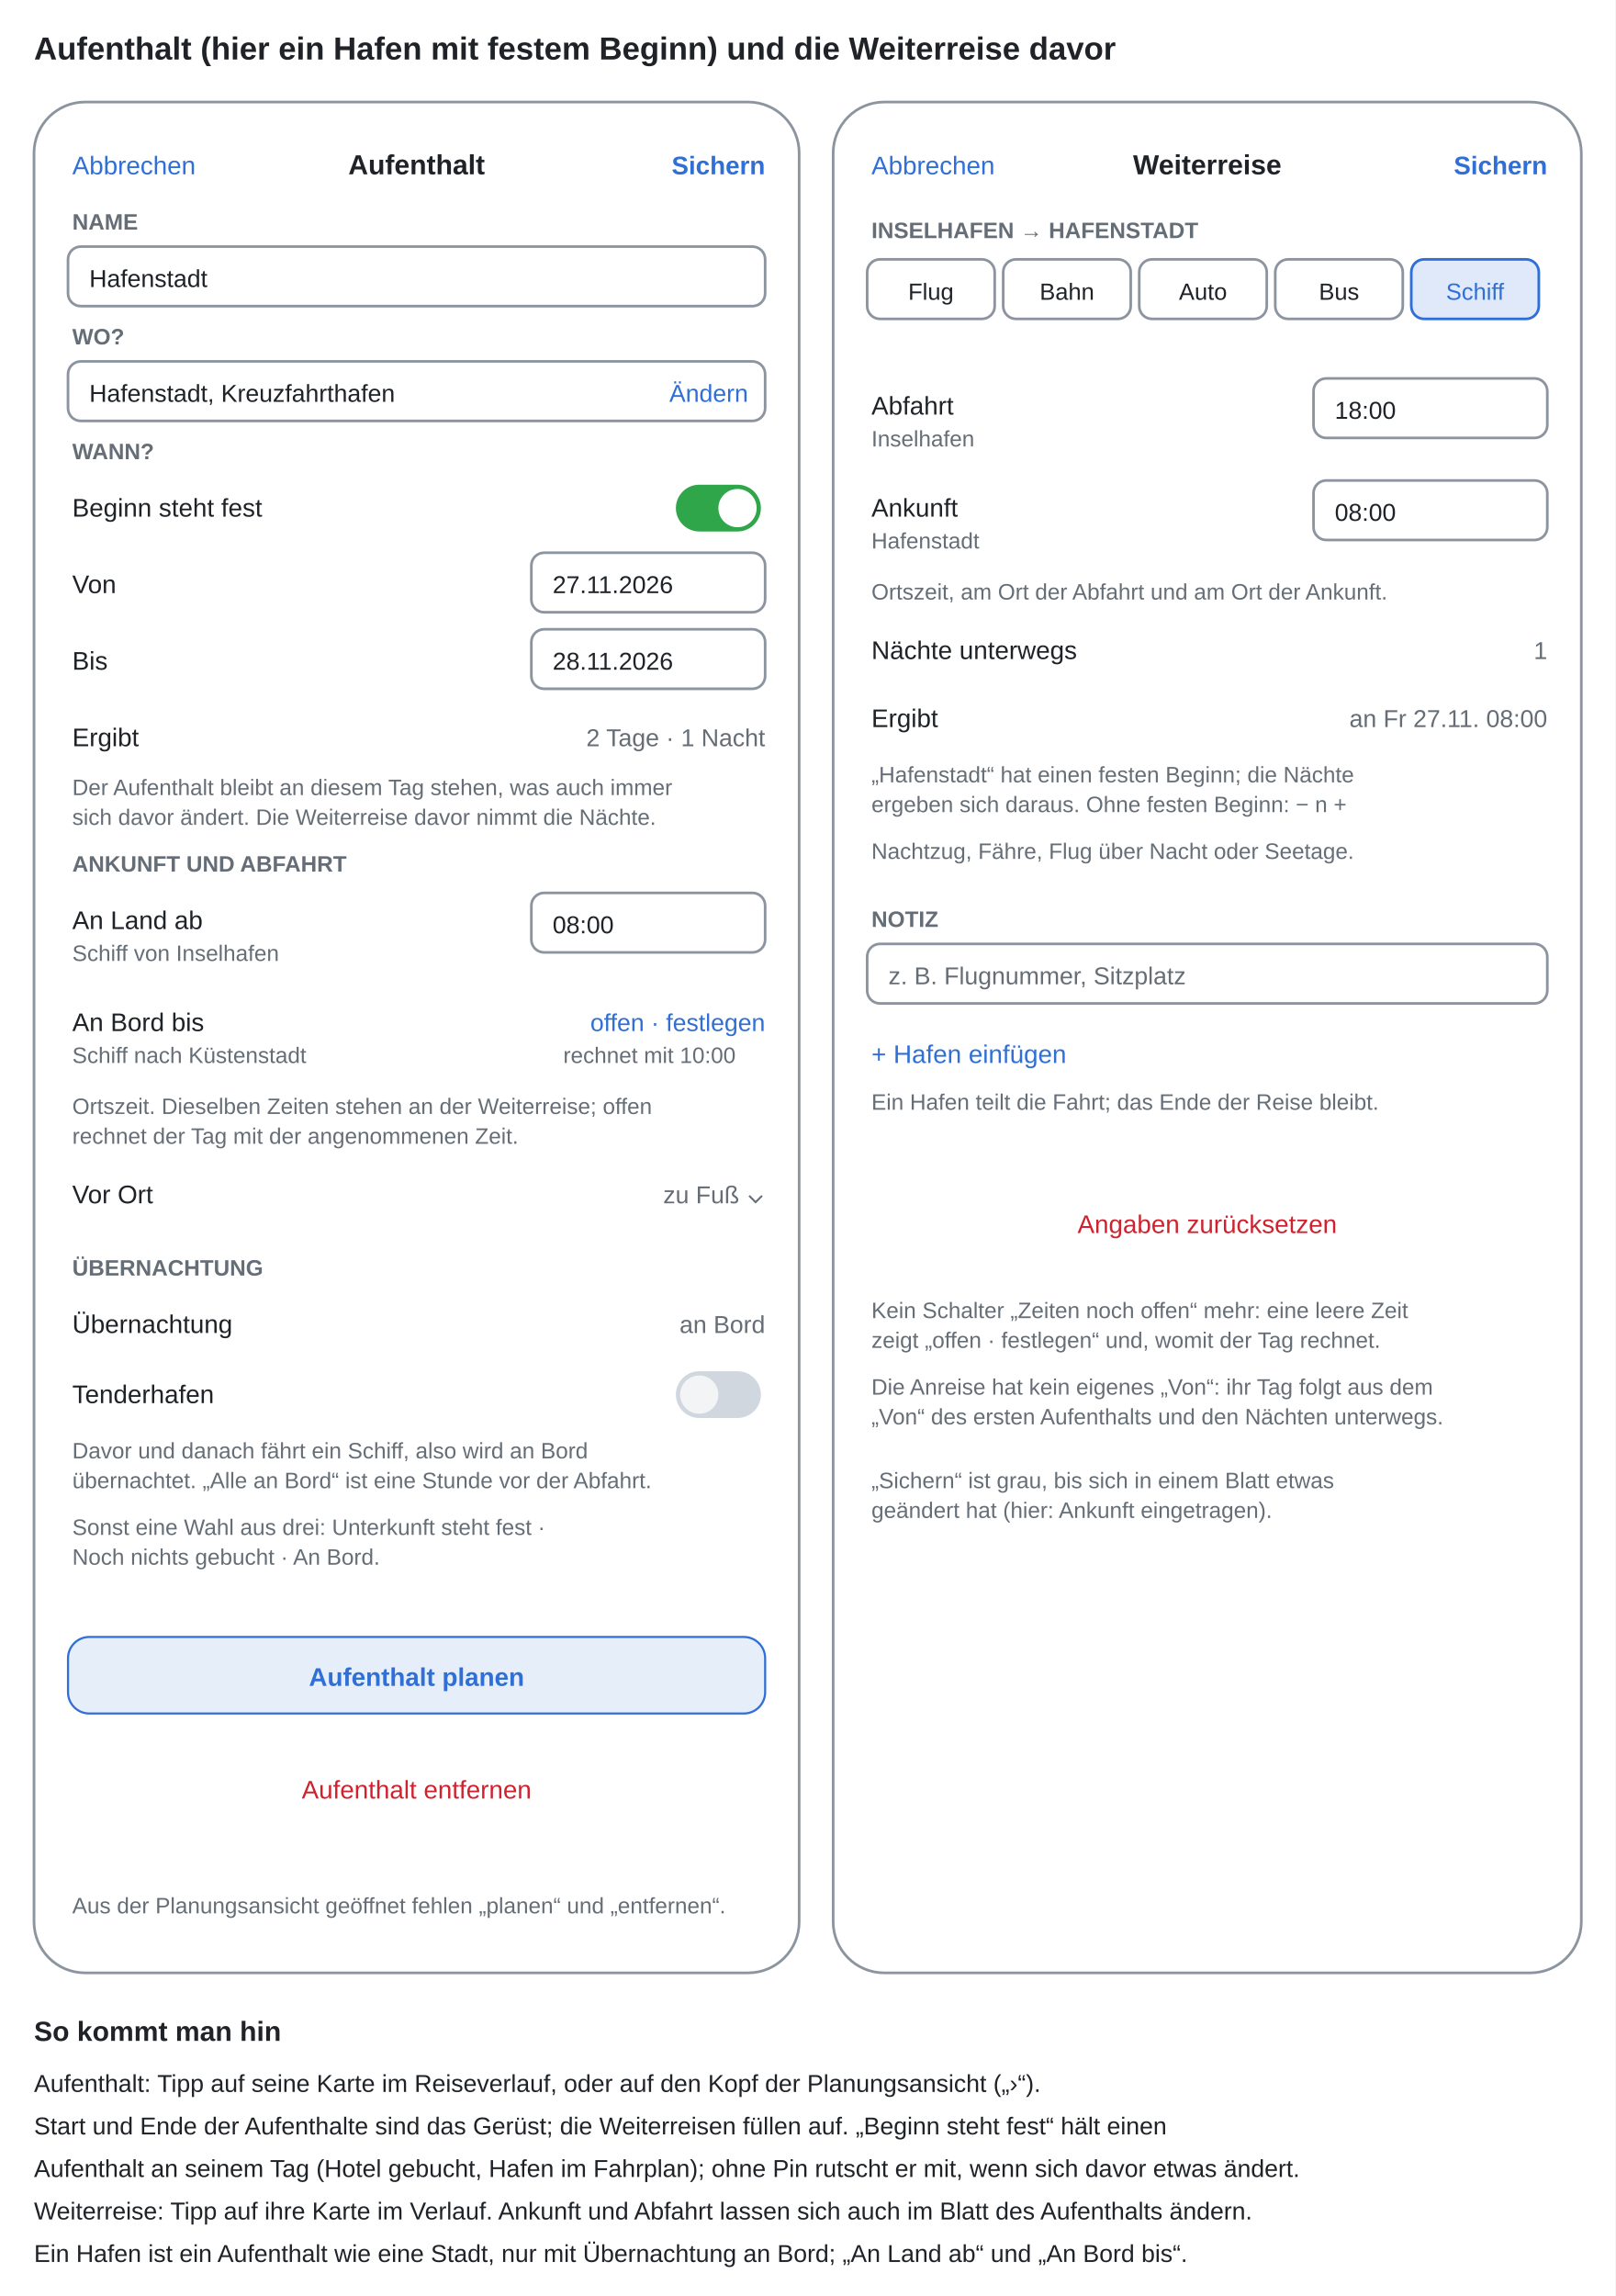
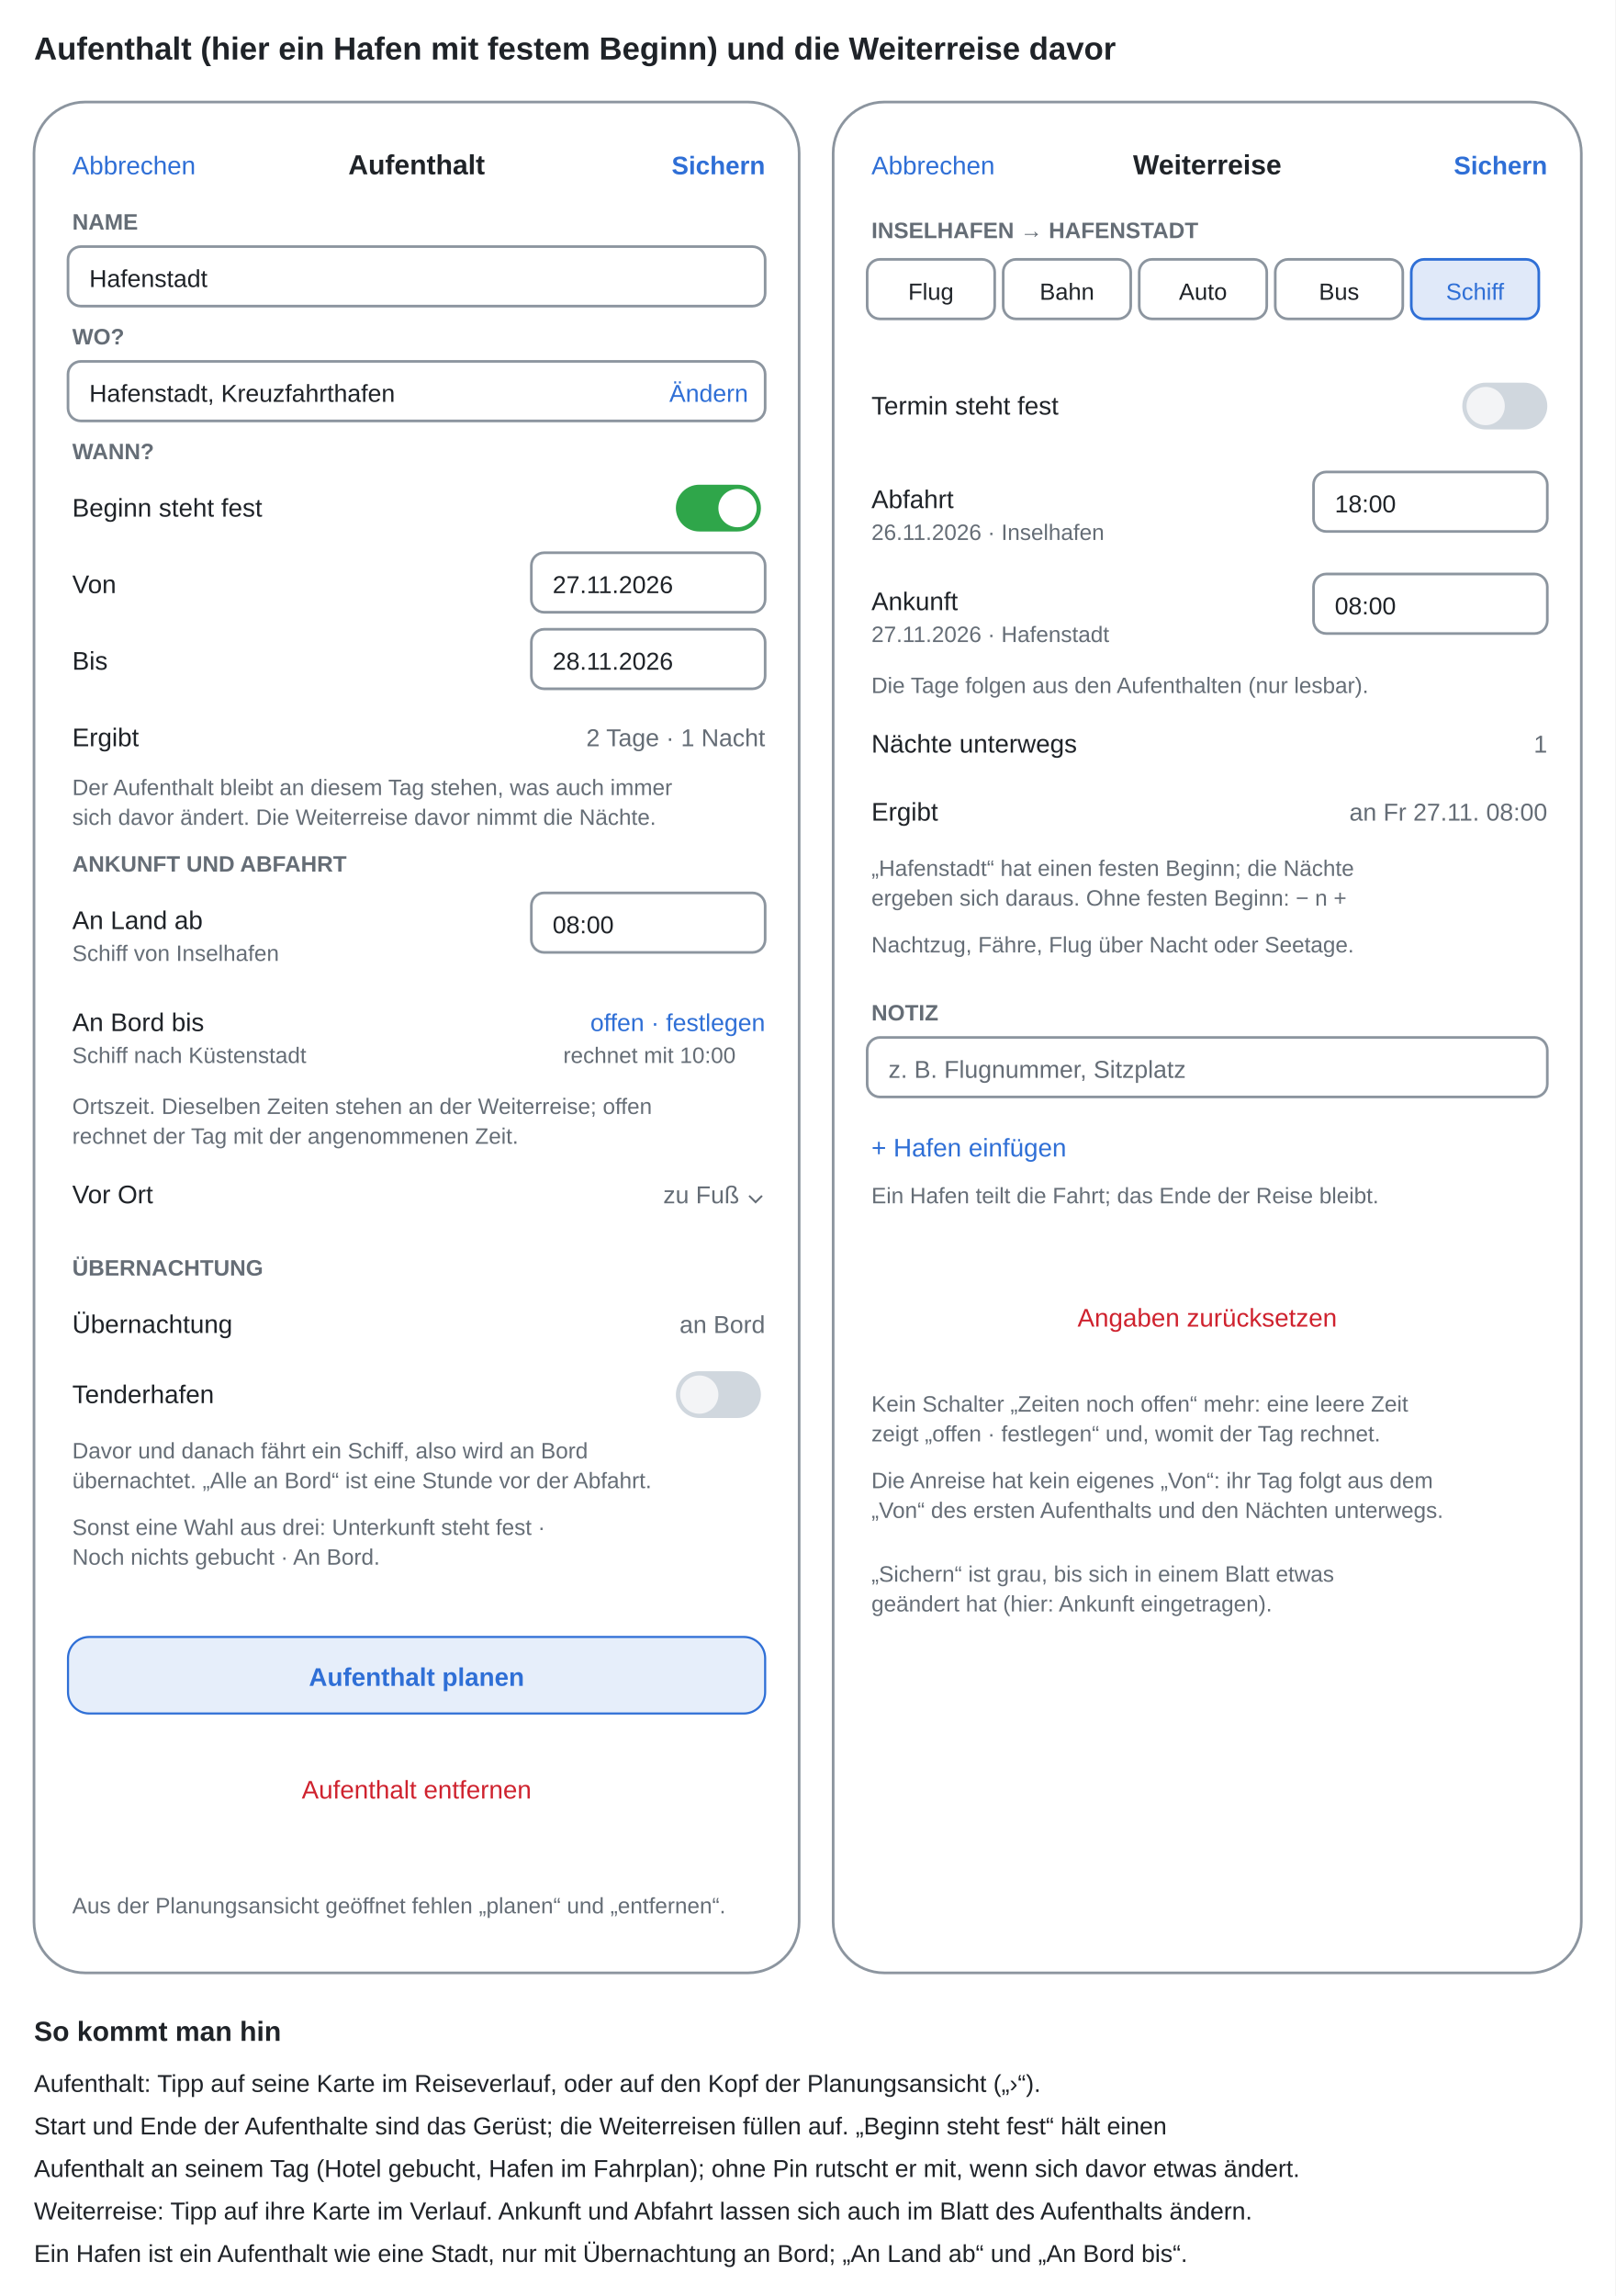
<svg xmlns="http://www.w3.org/2000/svg" width="760" height="1080" font-family="-apple-system, 'Helvetica Neue', Arial, sans-serif" viewBox="0 0 760 1080" role="img" aria-label="Das Blatt eines Aufenthalts trägt Von und Bis mit festem Beginn; das Blatt einer Weiterreise füllt die Zeit dazwischen" font-size="13">
  <rect width="100%" height="100%" fill="#ffffff" />
  <rect x="16" y="48" width="360" height="880" rx="24" fill="none" stroke="#8c959f" stroke-width="1.25" />
  <text x="34" y="82" font-size="12" fill="#2f6fd6">Abbrechen</text>
  <text x="196.0" y="82" font-size="13" font-weight="600" text-anchor="middle" fill="#1f2328">Aufenthalt</text>
  <text x="360" y="82" font-size="12" font-weight="600" text-anchor="end" fill="#2f6fd6">Sichern</text>
  <text x="34" y="108" font-size="10.5" font-weight="600" fill="#656d76">NAME</text>
  <rect x="32" y="116" width="328" height="28" rx="6" fill="none" stroke="#8c959f" stroke-width="1.25" />
  <text x="42" y="135" font-size="11.5" fill="#1f2328">Hafenstadt</text>
  <text x="34" y="162" font-size="10.5" font-weight="600" fill="#656d76">WO?</text>
  <rect x="32" y="170" width="328" height="28" rx="6" fill="none" stroke="#8c959f" stroke-width="1.25" />
  <text x="42" y="189" font-size="11.5" fill="#1f2328">Hafenstadt, Kreuzfahrthafen</text>
  <text x="352" y="189" font-size="11.5" text-anchor="end" fill="#2f6fd6">Ändern</text>
  <text x="34" y="216" font-size="10.5" font-weight="600" fill="#656d76">WANN?</text>
  <text x="34" y="243" font-size="12" fill="#1f2328">Beginn steht fest</text>
  <rect x="318" y="228" width="40" height="22" rx="11" fill="#2fa64a" />
  <circle cx="347" cy="239" r="9" fill="#ffffff" />
  <text x="34" y="279" font-size="12" fill="#1f2328">Von</text>
  <rect x="250" y="260" width="110" height="28" rx="6" fill="none" stroke="#8c959f" stroke-width="1.25" />
  <text x="260" y="279" font-size="11.5" fill="#1f2328">27.11.2026</text>
  <text x="34" y="315" font-size="12" fill="#1f2328">Bis</text>
  <rect x="250" y="296" width="110" height="28" rx="6" fill="none" stroke="#8c959f" stroke-width="1.25" />
  <text x="260" y="315" font-size="11.5" fill="#1f2328">28.11.2026</text>
  <text x="34" y="351" font-size="12" fill="#1f2328">Ergibt</text>
  <text x="360" y="351" font-size="11.5" text-anchor="end" fill="#656d76">2 Tage · 1 Nacht</text>
  <text x="34" y="374" font-size="10.5" fill="#656d76">Der Aufenthalt bleibt an diesem Tag stehen, was auch immer</text>
  <text x="34" y="388" font-size="10.5" fill="#656d76">sich davor ändert. Die Weiterreise davor nimmt die Nächte.</text>
  <text x="34" y="410" font-size="10.5" font-weight="600" fill="#656d76">ANKUNFT UND ABFAHRT</text>
  <text x="34" y="437" font-size="12" fill="#1f2328">An Land ab</text>
  <text x="34" y="452" font-size="10.5" fill="#656d76">Schiff von Inselhafen</text>
  <rect x="250" y="420" width="110" height="28" rx="6" fill="none" stroke="#8c959f" stroke-width="1.25" />
  <text x="260" y="439" font-size="11.5" fill="#1f2328">08:00</text>
  <text x="34" y="485" font-size="12" fill="#1f2328">An Bord bis</text>
  <text x="34" y="500" font-size="10.5" fill="#656d76">Schiff nach Küstenstadt</text>
  <text x="360" y="485" font-size="11.5" text-anchor="end" fill="#2f6fd6">offen · festlegen</text>
  <text x="265" y="500" font-size="10.5" fill="#656d76">rechnet mit 10:00</text>
  <text x="34" y="524" font-size="10.5" fill="#656d76">Ortszeit. Dieselben Zeiten stehen an der Weiterreise; offen</text>
  <text x="34" y="538" font-size="10.5" fill="#656d76">rechnet der Tag mit der angenommenen Zeit.</text>
  <text x="34" y="566" font-size="12" fill="#1f2328">Vor Ort</text>
  <text x="360" y="566" font-size="11.5" text-anchor="end" fill="#656d76">zu Fuß  ⌄</text>
  <text x="34" y="600" font-size="10.5" font-weight="600" fill="#656d76">ÜBERNACHTUNG</text>
  <text x="34" y="627" font-size="12" fill="#1f2328">Übernachtung</text>
  <text x="360" y="627" font-size="11.5" text-anchor="end" fill="#656d76">an Bord</text>
  <text x="34" y="660" font-size="12" fill="#1f2328">Tenderhafen</text>
  <rect x="318" y="645" width="40" height="22" rx="11" fill="#d0d7de" />
  <circle cx="329" cy="656" r="9" fill="#f3f4f6" />
  <text x="34" y="686" font-size="10.5" fill="#656d76">Davor und danach fährt ein Schiff, also wird an Bord</text>
  <text x="34" y="700" font-size="10.5" fill="#656d76">übernachtet. „Alle an Bord“ ist eine Stunde vor der Abfahrt.</text>
  <text x="34" y="722" font-size="10.5" fill="#656d76">Sonst eine Wahl aus drei: Unterkunft steht fest ·</text>
  <text x="34" y="736" font-size="10.5" fill="#656d76">Noch nichts gebucht · An Bord.</text>
  <rect x="32" y="770" width="328" height="36" rx="10" fill="#2f6fd6" fill-opacity="0.12" stroke="#2f6fd6" />
  <text x="196.0" y="793" font-size="12" font-weight="600" text-anchor="middle" fill="#2f6fd6">Aufenthalt planen</text>
  <text x="196.0" y="846" font-size="12" text-anchor="middle" fill="#cf222e">Aufenthalt entfernen</text>
  <text x="34" y="900" font-size="10.5" fill="#656d76">Aus der Planungsansicht geöffnet fehlen „planen“ und „entfernen“.</text>
  <rect x="392" y="48" width="352" height="880" rx="24" fill="none" stroke="#8c959f" stroke-width="1.25" />
  <text x="410" y="82" font-size="12" fill="#2f6fd6">Abbrechen</text>
  <text x="568.0" y="82" font-size="13" font-weight="600" text-anchor="middle" fill="#1f2328">Weiterreise</text>
  <text x="728" y="82" font-size="12" font-weight="600" text-anchor="end" fill="#2f6fd6">Sichern</text>
  <text x="410" y="112" font-size="10.5" font-weight="600" fill="#656d76">INSELHAFEN → HAFENSTADT</text>
  <rect x="408" y="122" width="60" height="28" rx="6" fill="none" stroke="#8c959f" stroke-width="1.25" />
  <text x="438" y="141" font-size="11" text-anchor="middle" fill="#1f2328">Flug</text>
  <rect x="472" y="122" width="60" height="28" rx="6" fill="none" stroke="#8c959f" stroke-width="1.25" />
  <text x="502" y="141" font-size="11" text-anchor="middle" fill="#1f2328">Bahn</text>
  <rect x="536" y="122" width="60" height="28" rx="6" fill="none" stroke="#8c959f" stroke-width="1.25" />
  <text x="566" y="141" font-size="11" text-anchor="middle" fill="#1f2328">Auto</text>
  <rect x="600" y="122" width="60" height="28" rx="6" fill="none" stroke="#8c959f" stroke-width="1.25" />
  <text x="630" y="141" font-size="11" text-anchor="middle" fill="#1f2328">Bus</text>
  <rect x="664" y="122" width="60" height="28" rx="6" fill="#2f6fd6" fill-opacity="0.15" stroke="#2f6fd6" stroke-width="1.25" />
  <text x="694" y="141" font-size="11" text-anchor="middle" fill="#2f6fd6">Schiff</text>
-   <text x="410" y="195" font-size="12" fill="#1f2328">Abfahrt</text>
-   <text x="410" y="210" font-size="10.5" fill="#656d76">Inselhafen</text>
-   <rect x="618" y="178" width="110" height="28" rx="6" fill="none" stroke="#8c959f" stroke-width="1.25" />
-   <text x="628" y="197" font-size="11.5" fill="#1f2328">18:00</text>
-   <text x="410" y="243" font-size="12" fill="#1f2328">Ankunft</text>
-   <text x="410" y="258" font-size="10.5" fill="#656d76">Hafenstadt</text>
-   <rect x="618" y="226" width="110" height="28" rx="6" fill="none" stroke="#8c959f" stroke-width="1.25" />
-   <text x="628" y="245" font-size="11.5" fill="#1f2328">08:00</text>
-   <text x="410" y="282" font-size="10.5" fill="#656d76">Ortszeit, am Ort der Abfahrt und am Ort der Ankunft.</text>
-   <text x="410" y="310" font-size="12" fill="#1f2328">Nächte unterwegs</text>
-   <text x="728" y="310" font-size="11.5" text-anchor="end" fill="#656d76">1</text>
-   <text x="410" y="342" font-size="12" fill="#1f2328">Ergibt</text>
-   <text x="728" y="342" font-size="11.5" text-anchor="end" fill="#656d76">an Fr 27.11. 08:00</text>
-   <text x="410" y="368" font-size="10.5" fill="#656d76">„Hafenstadt“ hat einen festen Beginn; die Nächte</text>
-   <text x="410" y="382" font-size="10.5" fill="#656d76">ergeben sich daraus. Ohne festen Beginn: −  n  +</text>
-   <text x="410" y="404" font-size="10.5" fill="#656d76">Nachtzug, Fähre, Flug über Nacht oder Seetage.</text>
-   <text x="410" y="436" font-size="10.5" font-weight="600" fill="#656d76">NOTIZ</text>
-   <rect x="408" y="444" width="320" height="28" rx="6" fill="none" stroke="#8c959f" stroke-width="1.25" />
-   <text x="418" y="463" font-size="11.5" fill="#656d76">z. B. Flugnummer, Sitzplatz</text>
-   <text x="410" y="500" font-size="12" fill="#2f6fd6">+ Hafen einfügen</text>
-   <text x="410" y="522" font-size="10.5" fill="#656d76">Ein Hafen teilt die Fahrt; das Ende der Reise bleibt.</text>
-   <text x="568.0" y="580" font-size="12" text-anchor="middle" fill="#cf222e">Angaben zurücksetzen</text>
-   <text x="410" y="620" font-size="10.5" fill="#656d76">Kein Schalter „Zeiten noch offen“ mehr: eine leere Zeit</text>
-   <text x="410" y="634" font-size="10.5" fill="#656d76">zeigt „offen · festlegen“ und, womit der Tag rechnet.</text>
-   <text x="410" y="656" font-size="10.5" fill="#656d76">Die Anreise hat kein eigenes „Von“: ihr Tag folgt aus dem</text>
-   <text x="410" y="670" font-size="10.5" fill="#656d76">„Von“ des ersten Aufenthalts und den Nächten unterwegs.</text>
-   <text x="410" y="700" font-size="10.5" fill="#656d76">„Sichern“ ist grau, bis sich in einem Blatt etwas</text>
-   <text x="410" y="714" font-size="10.5" fill="#656d76">geändert hat (hier: Ankunft eingetragen).</text>
+   <text x="410" y="195" font-size="12" fill="#1f2328">Termin steht fest</text>
+   <rect x="688" y="180" width="40" height="22" rx="11" fill="#d0d7de" />
+   <circle cx="699" cy="191" r="9" fill="#f3f4f6" />
+   <text x="410" y="239" font-size="12" fill="#1f2328">Abfahrt</text>
+   <text x="410" y="254" font-size="10.5" fill="#656d76">26.11.2026 · Inselhafen</text>
+   <rect x="618" y="222" width="110" height="28" rx="6" fill="none" stroke="#8c959f" stroke-width="1.25" />
+   <text x="628" y="241" font-size="11.5" fill="#1f2328">18:00</text>
+   <text x="410" y="287" font-size="12" fill="#1f2328">Ankunft</text>
+   <text x="410" y="302" font-size="10.5" fill="#656d76">27.11.2026 · Hafenstadt</text>
+   <rect x="618" y="270" width="110" height="28" rx="6" fill="none" stroke="#8c959f" stroke-width="1.25" />
+   <text x="628" y="289" font-size="11.5" fill="#1f2328">08:00</text>
+   <text x="410" y="326" font-size="10.5" fill="#656d76">Die Tage folgen aus den Aufenthalten (nur lesbar).</text>
+   <text x="410" y="354" font-size="12" fill="#1f2328">Nächte unterwegs</text>
+   <text x="728" y="354" font-size="11.5" text-anchor="end" fill="#656d76">1</text>
+   <text x="410" y="386" font-size="12" fill="#1f2328">Ergibt</text>
+   <text x="728" y="386" font-size="11.5" text-anchor="end" fill="#656d76">an Fr 27.11. 08:00</text>
+   <text x="410" y="412" font-size="10.5" fill="#656d76">„Hafenstadt“ hat einen festen Beginn; die Nächte</text>
+   <text x="410" y="426" font-size="10.5" fill="#656d76">ergeben sich daraus. Ohne festen Beginn: −  n  +</text>
+   <text x="410" y="448" font-size="10.5" fill="#656d76">Nachtzug, Fähre, Flug über Nacht oder Seetage.</text>
+   <text x="410" y="480" font-size="10.5" font-weight="600" fill="#656d76">NOTIZ</text>
+   <rect x="408" y="488" width="320" height="28" rx="6" fill="none" stroke="#8c959f" stroke-width="1.25" />
+   <text x="418" y="507" font-size="11.5" fill="#656d76">z. B. Flugnummer, Sitzplatz</text>
+   <text x="410" y="544" font-size="12" fill="#2f6fd6">+ Hafen einfügen</text>
+   <text x="410" y="566" font-size="10.5" fill="#656d76">Ein Hafen teilt die Fahrt; das Ende der Reise bleibt.</text>
+   <text x="568.0" y="624" font-size="12" text-anchor="middle" fill="#cf222e">Angaben zurücksetzen</text>
+   <text x="410" y="664" font-size="10.5" fill="#656d76">Kein Schalter „Zeiten noch offen“ mehr: eine leere Zeit</text>
+   <text x="410" y="678" font-size="10.5" fill="#656d76">zeigt „offen · festlegen“ und, womit der Tag rechnet.</text>
+   <text x="410" y="700" font-size="10.5" fill="#656d76">Die Anreise hat kein eigenes „Von“: ihr Tag folgt aus dem</text>
+   <text x="410" y="714" font-size="10.5" fill="#656d76">„Von“ des ersten Aufenthalts und den Nächten unterwegs.</text>
+   <text x="410" y="744" font-size="10.5" fill="#656d76">„Sichern“ ist grau, bis sich in einem Blatt etwas</text>
+   <text x="410" y="758" font-size="10.5" fill="#656d76">geändert hat (hier: Ankunft eingetragen).</text>
  <text x="16" y="960" font-size="13" font-weight="600" fill="#1f2328">So kommt man hin</text>
  <text x="16" y="984" font-size="11.5" fill="#1f2328">Aufenthalt: Tipp auf seine Karte im Reiseverlauf, oder auf den Kopf der Planungsansicht („›“).</text>
  <text x="16" y="1004" font-size="11.5" fill="#1f2328">Start und Ende der Aufenthalte sind das Gerüst; die Weiterreisen füllen auf. „Beginn steht fest“ hält einen</text>
  <text x="16" y="1024" font-size="11.5" fill="#1f2328">Aufenthalt an seinem Tag (Hotel gebucht, Hafen im Fahrplan); ohne Pin rutscht er mit, wenn sich davor etwas ändert.</text>
  <text x="16" y="1044" font-size="11.5" fill="#1f2328">Weiterreise: Tipp auf ihre Karte im Verlauf. Ankunft und Abfahrt lassen sich auch im Blatt des Aufenthalts ändern.</text>
  <text x="16" y="1064" font-size="11.5" fill="#1f2328">Ein Hafen ist ein Aufenthalt wie eine Stadt, nur mit Übernachtung an Bord; „An Land ab“ und „An Bord bis“.</text>
  <text x="16" y="28" font-size="15" font-weight="600" fill="#1f2328">Aufenthalt (hier ein Hafen mit festem Beginn) und die Weiterreise davor</text>
</svg>
